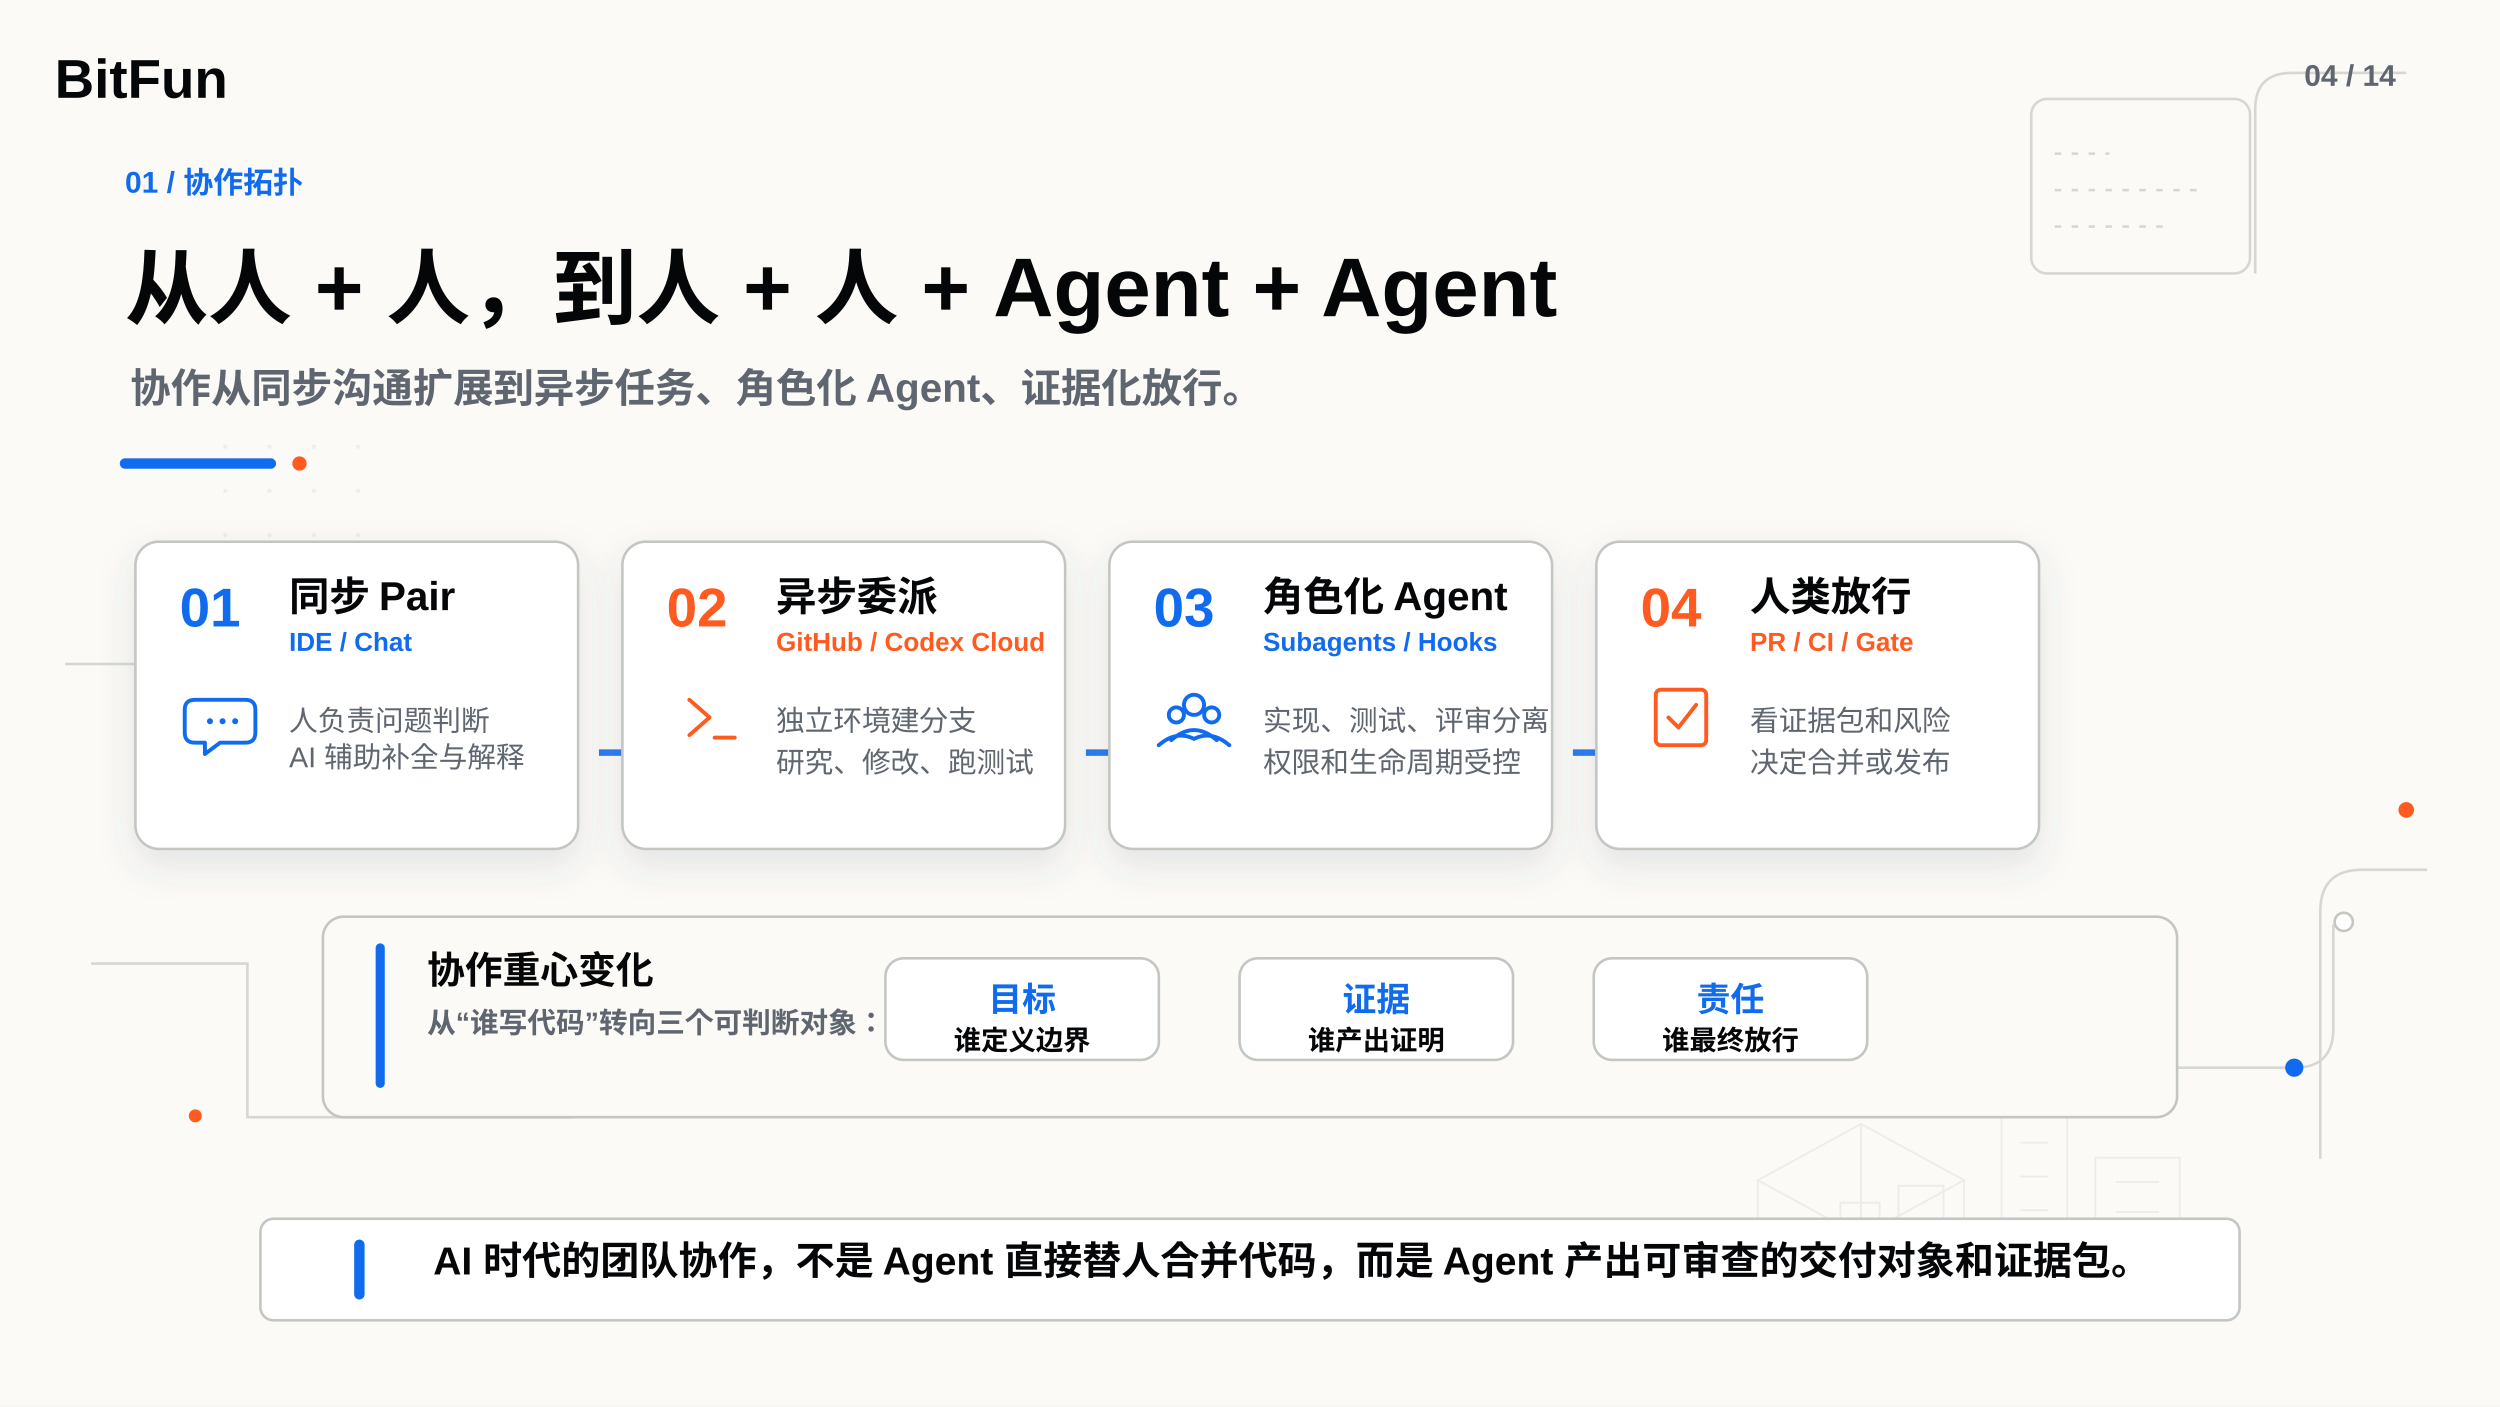
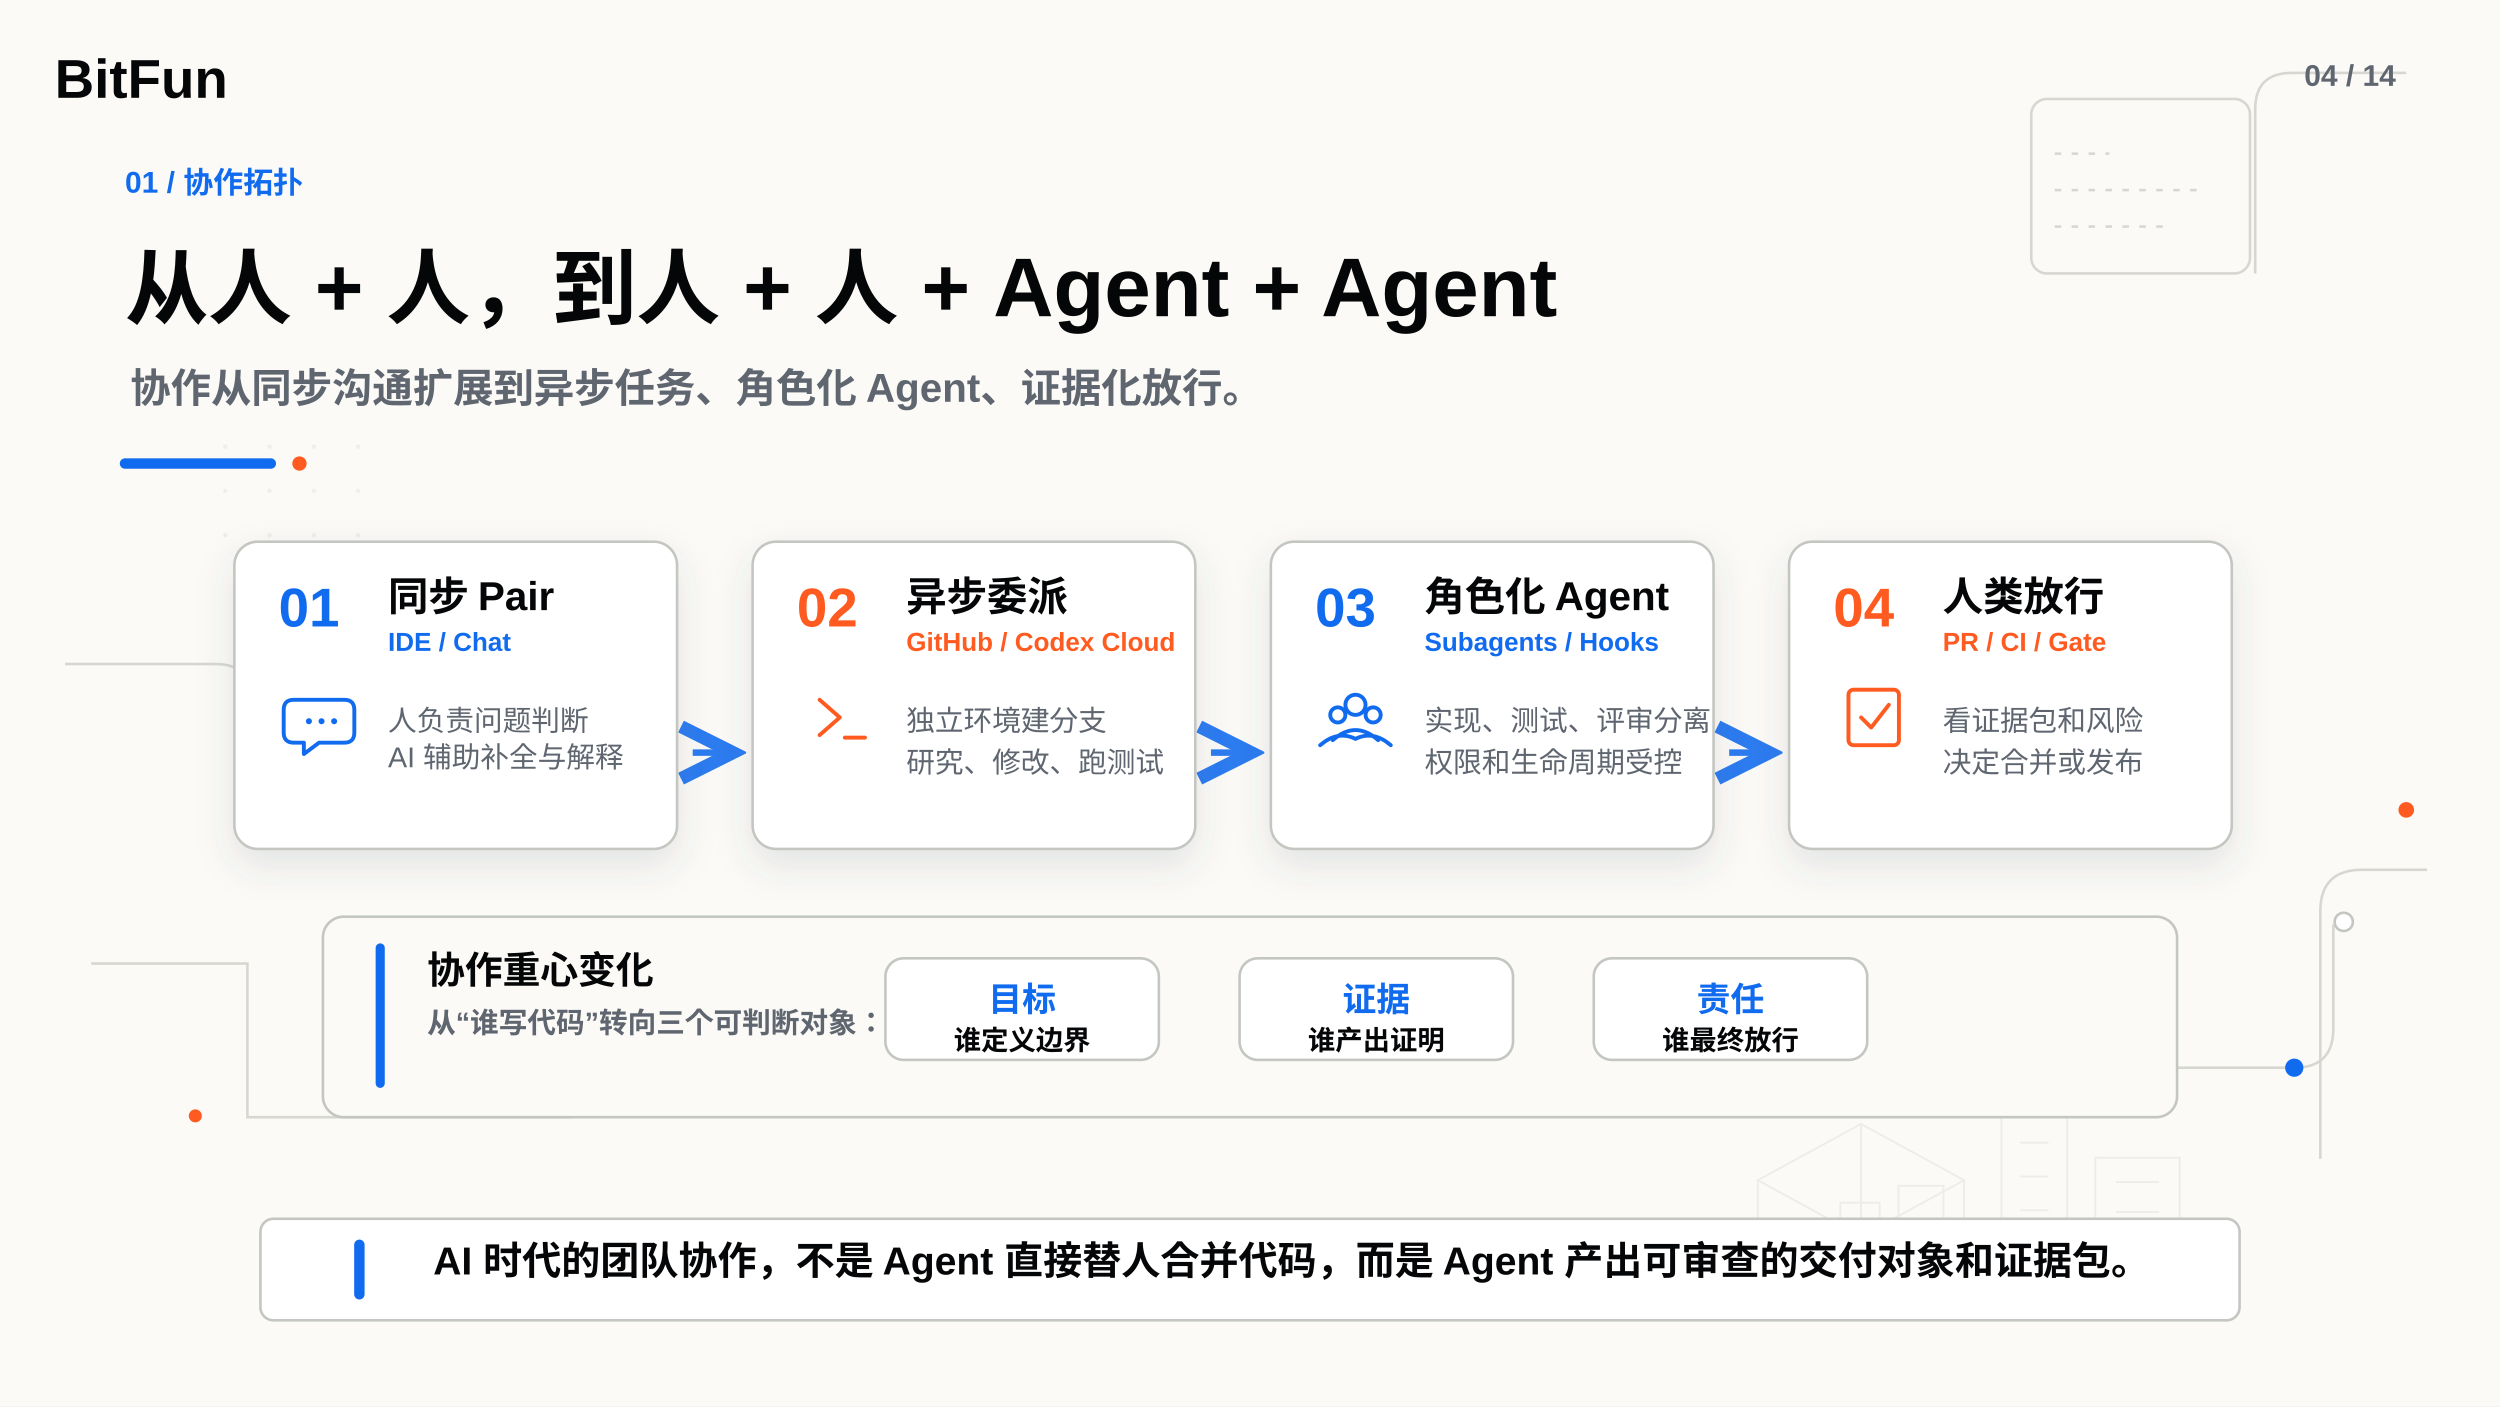
<svg xmlns="http://www.w3.org/2000/svg" width="1920" height="1080" viewBox="0 0 1920 1080">
  <defs>
    <pattern id="lightDots" width="34" height="34" patternUnits="userSpaceOnUse">
      <circle cx="3" cy="3" r="1.7" fill="#C4C6C1" opacity="0.55" />
    </pattern>
    <filter id="paperShadow" x="-18%" y="-18%" width="136%" height="150%">
      <feDropShadow dx="0" dy="12" stdDeviation="14" flood-color="#4B5563" flood-opacity="0.13" />
    </filter>
    <marker id="arrowBlue" markerWidth="12" markerHeight="12" refX="9" refY="6" orient="auto" markerUnits="strokeWidth">
      <path d="M2 2 L10 6 L2 10" fill="none" stroke="#106BEF" stroke-width="2" />
    </marker>
    <marker id="arrowGray" markerWidth="12" markerHeight="12" refX="9" refY="6" orient="auto" markerUnits="strokeWidth">
      <path d="M2 2 L10 6 L2 10" fill="none" stroke="#A5A9AE" stroke-width="2" />
    </marker>
  </defs>
  <rect width="1920" height="1080" fill="#FBFAF7" />
  <rect x="1560" y="76" width="168" height="134" rx="12" fill="none" stroke="#D7D7D2" stroke-width="2" />
  <path d="M1578 118 h42 m-42 28 h112 m-112 28 h88" stroke="#D7D7D2" stroke-width="2" stroke-dasharray="5 8" fill="none" />
  <path d="M1848 56 h-88 q-28 0 -28 28 v126" stroke="#D7D7D2" stroke-width="2" fill="none" />
  <path d="M1782 890 v-190 q0 -32 32 -32 h50" stroke="#D7D7D2" stroke-width="2" fill="none" />
  <path d="M1650 820 h112 q30 0 30 -30 v-80" stroke="#D7D7D2" stroke-width="2" fill="none" />
  <circle cx="1800" cy="708" r="7" fill="#FFFFFF" stroke="#C4C6C1" stroke-width="2" />
  <circle cx="1762" cy="820" r="7" fill="#106BEF" />
  <circle cx="1848" cy="622" r="6" fill="#FF5A1F" />
  <rect x="1378" y="720" width="180" height="120" fill="url(#lightDots)" opacity="0.48" />
  <rect x="152" y="318" width="128" height="96" fill="url(#lightDots)" opacity="0.42" />
  <path d="M70 740 h120 v118 h250" stroke="#D7D7D2" stroke-width="2" fill="none" />
  <path d="M50 510 h116 q26 0 26 26 v52" stroke="#D7D7D2" stroke-width="2" fill="none" />
  <circle cx="150" cy="857" r="5" fill="#FF5A1F" />
  <g opacity="0.26" transform="translate(1350 820) scale(0.72)">
    <path d="M0 120 L110 60 L220 120 L110 180 Z" fill="none" stroke="#C4C6C1" stroke-width="2" />
    <path d="M110 60 V180 M0 120 V220 M220 120 V220 M0 220 H320" stroke="#C4C6C1" stroke-width="2" fill="none" />
    <path d="M260 50 h70 v170 h-70 Z M280 80 h30 M280 116 h30 M280 152 h30" stroke="#C4C6C1" stroke-width="2" fill="none" />
    <path d="M360 96 h90 v124 h-90 Z M382 122 h46 M382 154 h46 M382 186 h46" stroke="#C4C6C1" stroke-width="2" fill="none" />
    <path d="M88 144 h42 v76 h-42 Z M150 126 h48 v94 h-48 Z" stroke="#C4C6C1" stroke-width="2" fill="none" />
  </g>
  <style>
      text { font-family: "Microsoft YaHei", "Noto Sans SC", "PingFang SC", "Segoe UI", Arial, sans-serif; dominant-baseline: hanging; }
      .brand5 { font-size: 42px; font-weight: 900; fill: #050608; }
      .num5 { font-family: "Arial", "Microsoft YaHei", sans-serif; font-weight: 900; fill: #050608; }
      .h15 { font-size: 68px; font-weight: 900; fill: #050608; letter-spacing: 0; }
      .h25 { font-size: 58px; font-weight: 900; fill: #050608; letter-spacing: 0; }
      .sub5 { font-size: 31px; font-weight: 560; fill: #5F6670; }
      .body5 { font-size: 30px; font-weight: 700; fill: #050608; }
      .muted5 { font-size: 24px; font-weight: 560; fill: #5F6670; }
      .label5 { font-size: 29px; font-weight: 900; fill: #050608; }
      .small5 { font-size: 23px; font-weight: 760; fill: #5F6670; }
      .micro5 { font-size: 19px; font-weight: 760; fill: #5F6670; }
    </style>
  <text x="42" y="46" class="brand5">BitFun</text>
  <text x="1840" y="50" class="small5" text-anchor="end">04 / 14</text>
  <text x="96" y="132" class="small5" style="fill:#106BEF;font-weight:900">01 / 协作拓扑</text>
  <text x="96" y="188" class="h15" style="font-size:64px">从人 + 人，到人 + 人 + Agent + Agent</text>
  <text x="100" y="282" class="sub5">协作从同步沟通扩展到异步任务、角色化 Agent、证据化放行。</text>
  <path d="M96 356 h112" stroke="#106BEF" stroke-width="8" stroke-linecap="round" />
  <circle cx="230" cy="356" r="5.5" fill="#FF5A1F" />
-   <path d="M460 578 H554 M834 578 H928 M1208 578 H1302" stroke="#106BEF" stroke-width="5" fill="none" marker-end="url(#arrowBlue)" opacity="0.88" />
-   <rect x="104" y="416" width="340" height="236" rx="18" fill="#FFFFFF" stroke="#C4C6C1" stroke-width="2" filter="url(#paperShadow)" />
-   <text x="138" y="452" class="num5" style="font-size:42px;fill:#106BEF">01</text>
-   <text x="222" y="442" class="label5" style="font-size:31px">同步 Pair</text>
-   <text x="222" y="486" class="small5" style="font-size:20px;fill:#106BEF;font-weight:900">IDE / Chat</text>
-   <g transform="translate(138 520) scale(0.96875)">
+   <path d="M532 578 H558" stroke="#106BEF" stroke-width="5" fill="none" marker-end="url(#arrowBlue)" opacity="0.88" />
+   <path d="M930 578 H956" stroke="#106BEF" stroke-width="5" fill="none" marker-end="url(#arrowBlue)" opacity="0.88" />
+   <path d="M1328 578 H1354" stroke="#106BEF" stroke-width="5" fill="none" marker-end="url(#arrowBlue)" opacity="0.88" />
+   <rect x="180" y="416" width="340" height="236" rx="18" fill="#FFFFFF" stroke="#C4C6C1" stroke-width="2" filter="url(#paperShadow)" />
+   <text x="214" y="452" class="num5" style="font-size:42px;fill:#106BEF">01</text>
+   <text x="298" y="442" class="label5" style="font-size:31px">同步 Pair</text>
+   <text x="298" y="486" class="small5" style="font-size:20px;fill:#106BEF;font-weight:900">IDE / Chat</text>
+   <g transform="translate(214 520) scale(0.96875)">
    <path d="M12 18 h40 q8 0 8 8 v18 q0 8 -8 8 H32 l-12 9 v-9 h-8 q-8 0 -8-8 V26 q0-8 8-8 Z" stroke="#106BEF" stroke-width="3.097" stroke-linecap="round" stroke-linejoin="round" fill="none" />
    <circle cx="24" cy="35" r="2.4" fill="#106BEF" />
    <circle cx="34" cy="35" r="2.4" fill="#106BEF" />
    <circle cx="44" cy="35" r="2.4" fill="#106BEF" />
  </g>
-   <text x="222" y="542" class="small5" style="font-size:22px;fill:#5F6670;font-weight:540">人负责问题判断</text>
-   <text x="222" y="574" class="small5" style="font-size:22px;fill:#5F6670;font-weight:540">AI 辅助补全与解释</text>
-   <rect x="478" y="416" width="340" height="236" rx="18" fill="#FFFFFF" stroke="#C4C6C1" stroke-width="2" filter="url(#paperShadow)" />
-   <text x="512" y="452" class="num5" style="font-size:42px;fill:#FF5A1F">02</text>
-   <text x="596" y="442" class="label5" style="font-size:31px">异步委派</text>
-   <text x="596" y="486" class="small5" style="font-size:20px;fill:#FF5A1F;font-weight:900">GitHub / Codex Cloud</text>
-   <g transform="translate(512 520) scale(0.96875)">
+   <text x="298" y="542" class="small5" style="font-size:22px;fill:#5F6670;font-weight:540">人负责问题判断</text>
+   <text x="298" y="574" class="small5" style="font-size:22px;fill:#5F6670;font-weight:540">AI 辅助补全与解释</text>
+   <rect x="578" y="416" width="340" height="236" rx="18" fill="#FFFFFF" stroke="#C4C6C1" stroke-width="2" filter="url(#paperShadow)" />
+   <text x="612" y="452" class="num5" style="font-size:42px;fill:#FF5A1F">02</text>
+   <text x="696" y="442" class="label5" style="font-size:31px">异步委派</text>
+   <text x="696" y="486" class="small5" style="font-size:20px;fill:#FF5A1F;font-weight:900">GitHub / Codex Cloud</text>
+   <g transform="translate(612 520) scale(0.96875)">
    <path d="M18 18 L34 32 L18 46" stroke="#FF5A1F" stroke-width="3.097" stroke-linecap="round" stroke-linejoin="round" fill="none" />
    <path d="M38 48 h16" stroke="#FF5A1F" stroke-width="3.097" stroke-linecap="round" stroke-linejoin="round" fill="none" />
  </g>
-   <text x="596" y="542" class="small5" style="font-size:22px;fill:#5F6670;font-weight:540">独立环境建分支</text>
-   <text x="596" y="574" class="small5" style="font-size:22px;fill:#5F6670;font-weight:540">研究、修改、跑测试</text>
-   <rect x="852" y="416" width="340" height="236" rx="18" fill="#FFFFFF" stroke="#C4C6C1" stroke-width="2" filter="url(#paperShadow)" />
-   <text x="886" y="452" class="num5" style="font-size:42px;fill:#106BEF">03</text>
-   <text x="970" y="442" class="label5" style="font-size:31px">角色化 Agent</text>
-   <text x="970" y="486" class="small5" style="font-size:20px;fill:#106BEF;font-weight:900">Subagents / Hooks</text>
-   <g transform="translate(886 520) scale(0.96875)">
+   <text x="696" y="542" class="small5" style="font-size:22px;fill:#5F6670;font-weight:540">独立环境建分支</text>
+   <text x="696" y="574" class="small5" style="font-size:22px;fill:#5F6670;font-weight:540">研究、修改、跑测试</text>
+   <rect x="976" y="416" width="340" height="236" rx="18" fill="#FFFFFF" stroke="#C4C6C1" stroke-width="2" filter="url(#paperShadow)" />
+   <text x="1010" y="452" class="num5" style="font-size:42px;fill:#106BEF">03</text>
+   <text x="1094" y="442" class="label5" style="font-size:31px">角色化 Agent</text>
+   <text x="1094" y="486" class="small5" style="font-size:20px;fill:#106BEF;font-weight:900">Subagents / Hooks</text>
+   <g transform="translate(1010 520) scale(0.96875)">
    <circle cx="32" cy="22" r="8" stroke="#106BEF" stroke-width="3.097" stroke-linecap="round" stroke-linejoin="round" fill="none" />
    <circle cx="18" cy="30" r="6" stroke="#106BEF" stroke-width="3.097" stroke-linecap="round" stroke-linejoin="round" fill="none" />
    <circle cx="46" cy="30" r="6" stroke="#106BEF" stroke-width="3.097" stroke-linecap="round" stroke-linejoin="round" fill="none" />
    <path d="M14 50 q18 -16 36 0 M4 54 q14 -12 28 -5 M32 49 q14 -7 28 5" stroke="#106BEF" stroke-width="3.097" stroke-linecap="round" stroke-linejoin="round" fill="none" />
  </g>
-   <text x="970" y="542" class="small5" style="font-size:22px;fill:#5F6670;font-weight:540">实现、测试、评审分离</text>
-   <text x="970" y="574" class="small5" style="font-size:22px;fill:#5F6670;font-weight:540">权限和生命周期受控</text>
-   <rect x="1226" y="416" width="340" height="236" rx="18" fill="#FFFFFF" stroke="#C4C6C1" stroke-width="2" filter="url(#paperShadow)" />
-   <text x="1260" y="452" class="num5" style="font-size:42px;fill:#FF5A1F">04</text>
-   <text x="1344" y="442" class="label5" style="font-size:31px">人类放行</text>
-   <text x="1344" y="486" class="small5" style="font-size:20px;fill:#FF5A1F;font-weight:900">PR / CI / Gate</text>
-   <g transform="translate(1260 520) scale(0.96875)">
+   <text x="1094" y="542" class="small5" style="font-size:22px;fill:#5F6670;font-weight:540">实现、测试、评审分离</text>
+   <text x="1094" y="574" class="small5" style="font-size:22px;fill:#5F6670;font-weight:540">权限和生命周期受控</text>
+   <rect x="1374" y="416" width="340" height="236" rx="18" fill="#FFFFFF" stroke="#C4C6C1" stroke-width="2" filter="url(#paperShadow)" />
+   <text x="1408" y="452" class="num5" style="font-size:42px;fill:#FF5A1F">04</text>
+   <text x="1492" y="442" class="label5" style="font-size:31px">人类放行</text>
+   <text x="1492" y="486" class="small5" style="font-size:20px;fill:#FF5A1F;font-weight:900">PR / CI / Gate</text>
+   <g transform="translate(1408 520) scale(0.96875)">
    <rect x="12" y="10" width="40" height="44" rx="4" stroke="#FF5A1F" stroke-width="3.097" stroke-linecap="round" stroke-linejoin="round" fill="none" />
    <path d="M22 32 l8 8 l14 -18" stroke="#FF5A1F" stroke-width="3.097" stroke-linecap="round" stroke-linejoin="round" fill="none" />
  </g>
-   <text x="1344" y="542" class="small5" style="font-size:22px;fill:#5F6670;font-weight:540">看证据包和风险</text>
-   <text x="1344" y="574" class="small5" style="font-size:22px;fill:#5F6670;font-weight:540">决定合并或发布</text>
+   <text x="1492" y="542" class="small5" style="font-size:22px;fill:#5F6670;font-weight:540">看证据包和风险</text>
+   <text x="1492" y="574" class="small5" style="font-size:22px;fill:#5F6670;font-weight:540">决定合并或发布</text>
  <rect x="248" y="704" width="1424" height="154" rx="16" fill="#FBFAF7" stroke="#C4C6C1" stroke-width="2" />
  <path d="M292 728 v104" stroke="#106BEF" stroke-width="7" stroke-linecap="round" />
  <text x="328" y="730" class="label5" style="font-size:29px">协作重心变化</text>
  <text x="328" y="774" class="small5" style="font-size:22px;fill:#5F6670;font-weight:760">从“谁写代码”转向三个可判断对象：</text>
  <rect x="680" y="736" width="210" height="78" rx="14" fill="#FFFFFF" stroke="#C4C6C1" stroke-width="2" />
  <text x="785" y="754" class="label5" text-anchor="middle" style="font-size:26px;fill:#106BEF">目标</text>
  <text x="785" y="788" class="small5" text-anchor="middle" style="font-size:21px;fill:#050608;font-weight:830">谁定义边界</text>
  <rect x="952" y="736" width="210" height="78" rx="14" fill="#FFFFFF" stroke="#C4C6C1" stroke-width="2" />
  <text x="1057" y="754" class="label5" text-anchor="middle" style="font-size:26px;fill:#106BEF">证据</text>
  <text x="1057" y="788" class="small5" text-anchor="middle" style="font-size:21px;fill:#050608;font-weight:830">谁产出证明</text>
  <rect x="1224" y="736" width="210" height="78" rx="14" fill="#FFFFFF" stroke="#C4C6C1" stroke-width="2" />
  <text x="1329" y="754" class="label5" text-anchor="middle" style="font-size:26px;fill:#106BEF">责任</text>
  <text x="1329" y="788" class="small5" text-anchor="middle" style="font-size:21px;fill:#050608;font-weight:830">谁最终放行</text>
  <rect x="200" y="936" width="1520" height="78" rx="10" fill="#FFFFFF" stroke="#C4C6C1" stroke-width="2" />
  <path d="M276 956 v38" stroke="#106BEF" stroke-width="8" stroke-linecap="round" />
  <text x="992" y="958" class="body5" text-anchor="middle" style="font-size:30px">AI 时代的团队协作，不是 Agent 直接替人合并代码，而是 Agent 产出可审查的交付对象和证据包。</text>
</svg>
